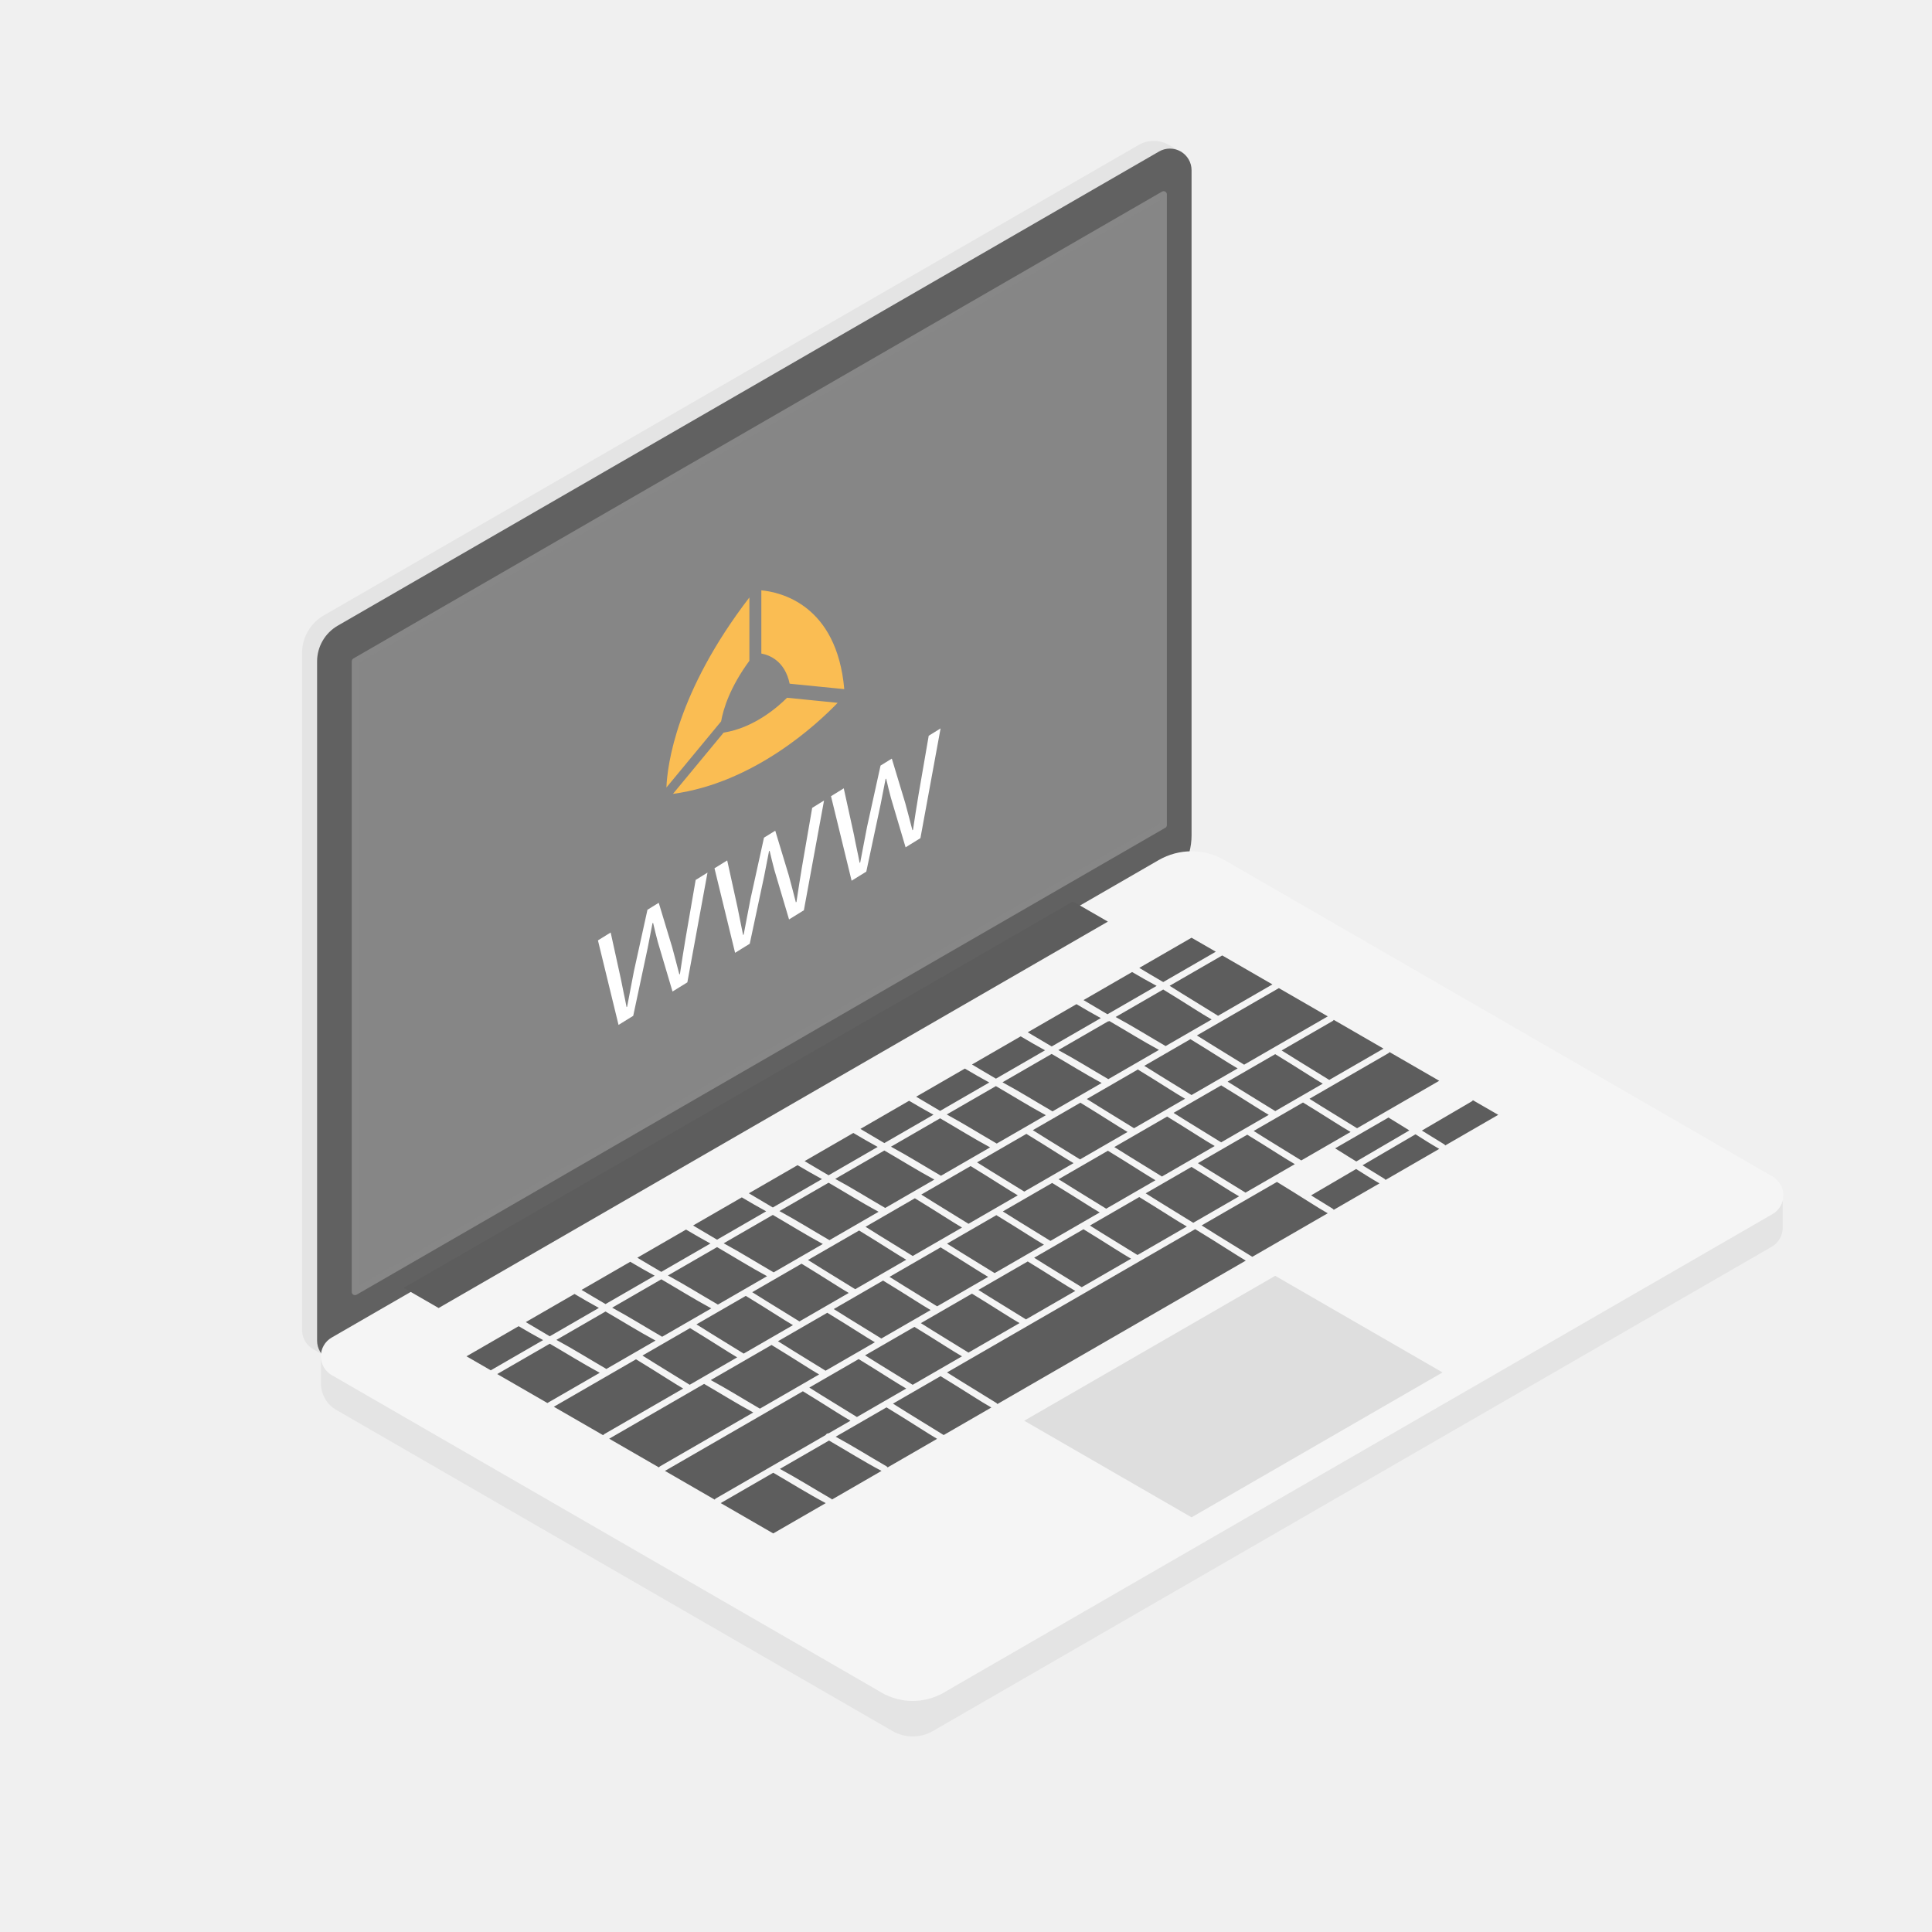
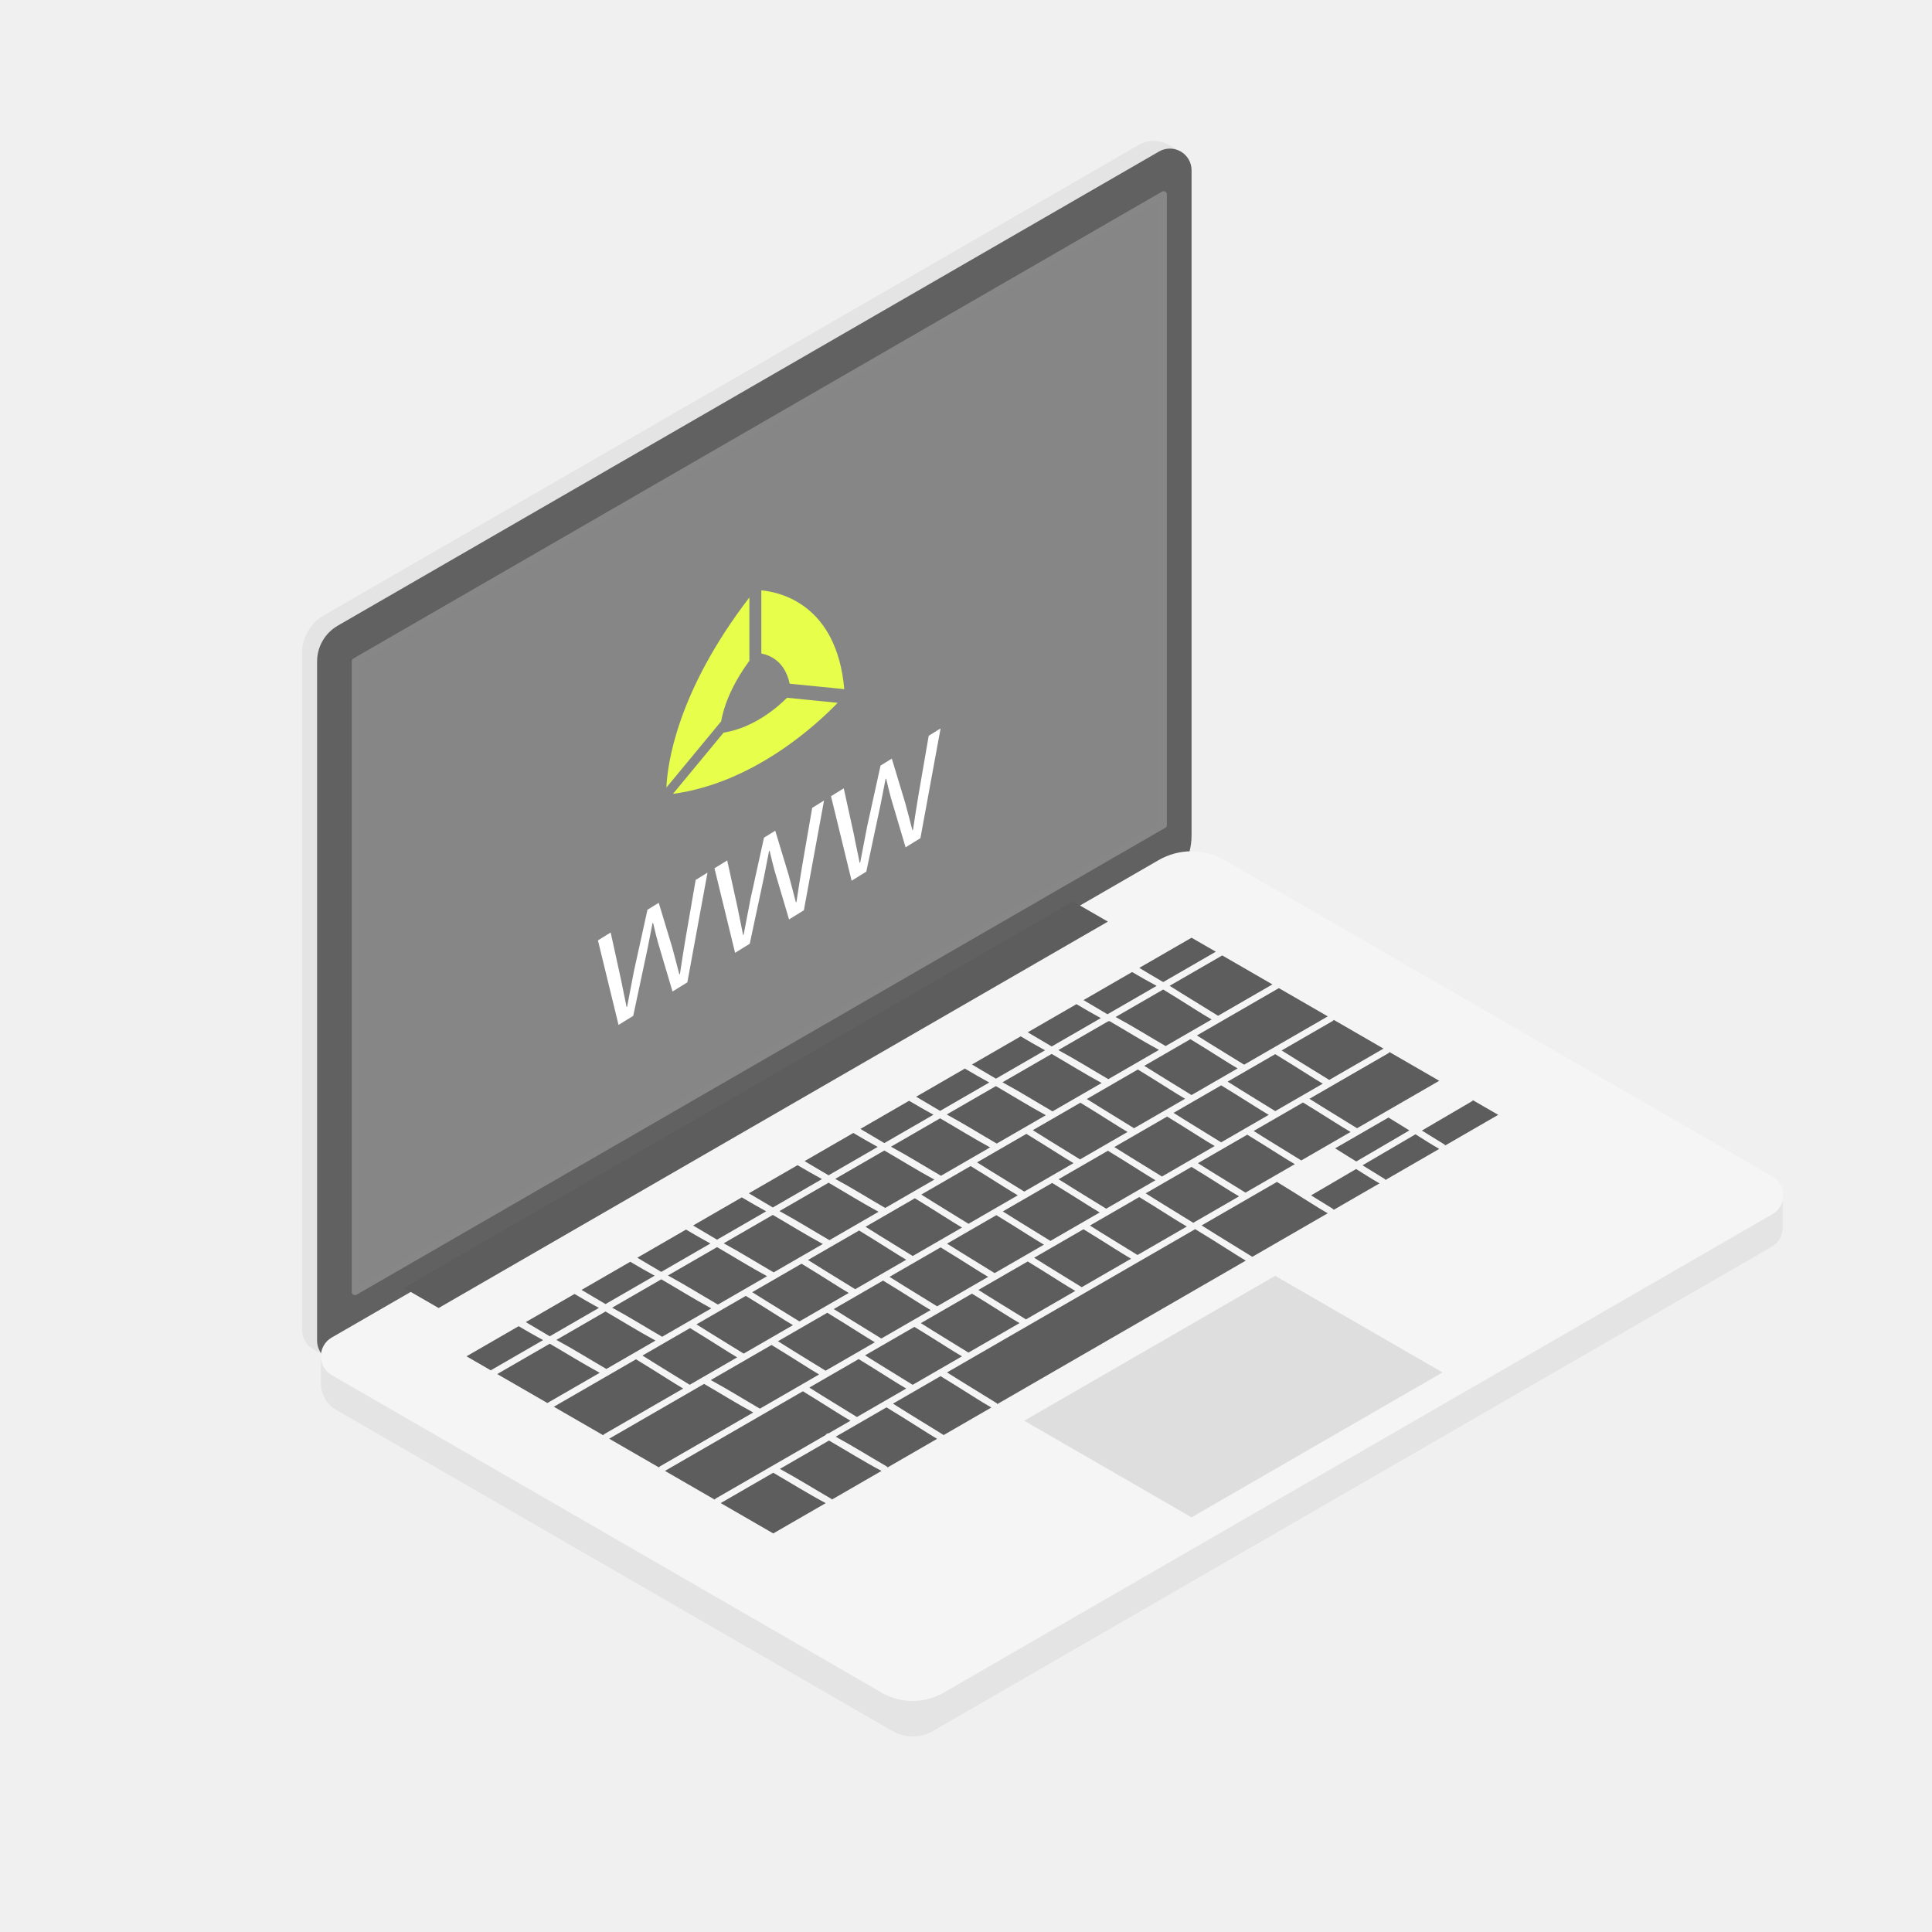
<svg xmlns="http://www.w3.org/2000/svg" viewBox="0 0 300 300" fill-rule="evenodd" clip-rule="evenodd" stroke-linecap="round" stroke-linejoin="round" stroke-miterlimit="1.414">
  <path d="M49.845 210.46v4.37c0 1.692.902 3.255 2.368 4.1 12.62 7.288 71.936 41.534 86.347 49.854 1.956 1.13 4.366 1.13 6.322 0l130.227-75.186c1.055-.61 1.706-1.738 1.706-2.958v-5.744L146.05 263.11h-8.66l-87.545-52.65z" fill="#E4E4E4" />
  <path d="M183.492 23.648s-.95-.55-1.962-1.133c-1.465-.846-3.27-.845-4.736 0L50.27 95.563c-2.082 1.203-3.365 3.426-3.365 5.83V206.53c0 1.22.65 2.348 1.707 2.958l1.63.94 3.344 1.932-2.35-107.353 4.33-7.5 127.926-73.86z" fill="#E4E4E4" />
  <path d="M179.977 23.523c1.04-.6 2.324-.6 3.364 0 1.043.6 1.684 1.71 1.684 2.913V129.71c0 3.65-1.947 7.024-5.108 8.85-21.472 12.395-104.282 60.206-125.634 72.533-1.04.6-2.322.6-3.363 0-1.04-.6-1.683-1.71-1.683-2.913V102.713c0-2.293 1.223-4.412 3.21-5.56 17.91-10.34 105.485-60.9 127.532-73.63z" fill="#616161" />
  <path d="M51.505 213.522c-1.04-.6-1.682-1.71-1.682-2.913 0-1.204.64-2.314 1.682-2.915l128.41-74.138c3.16-1.825 7.056-1.825 10.217 0l85.108 49.138c1.04.6 1.682 1.71 1.682 2.913 0 1.2-.64 2.31-1.682 2.912l-128.72 74.32c-2.97 1.713-6.627 1.713-9.595 0l-85.42-49.318z" fill="#F5F5F5" />
  <path d="M159.042 220.61l38.97-22.5 25.982 15-38.97 22.5-25.982-15z" fill="#DEDEDE" />
  <path d="M62.685 199.978l5.424 3.13 103.92-60-5.423-3.13-103.923 60z" fill="#5D5D5D" />
  <path d="M55.12 102.687v97.922l125.572-72.5V30.185l-125.573 72.5z" fill="#868686" stroke="#878787" />
  <path d="M92.845 146.025l1.98-1.225 1.588 7.237c.14.743.284 1.466.438 2.17.155.703.3 1.426.44 2.17l.09-.057c.17-.934.347-1.86.53-2.78.185-.92.36-1.84.53-2.757l2.096-9.515 1.75-1.082 2.095 6.922c.185.685.37 1.377.553 2.076.184.7.37 1.407.553 2.122l.092-.057c.138-.916.276-1.82.414-2.71.14-.89.285-1.79.44-2.7l1.587-9.2 1.84-1.14-3.13 17.04-2.303 1.423-2.28-7.684c-.138-.5-.264-.99-.38-1.48-.115-.49-.234-.99-.356-1.496l-.092.057c-.122.66-.25 1.31-.38 1.95-.13.643-.257 1.29-.38 1.95l-2.233 10.478-2.28 1.41-3.2-13.125zm18.095-11.195l1.98-1.224 1.59 7.236c.138.743.284 1.466.437 2.17.154.703.3 1.426.438 2.17l.092-.057c.17-.934.345-1.86.53-2.78.184-.92.36-1.84.53-2.757l2.094-9.515 1.75-1.082 2.097 6.925c.184.684.368 1.376.553 2.075.183.7.367 1.406.55 2.12l.093-.056c.138-.914.276-1.816.415-2.708.138-.892.284-1.792.437-2.7l1.59-9.202 1.84-1.14-3.13 17.04-2.303 1.425-2.28-7.686c-.137-.498-.264-.99-.38-1.48-.114-.49-.233-.988-.356-1.495l-.092.056c-.123.66-.25 1.31-.38 1.95-.13.642-.257 1.29-.38 1.95l-2.233 10.477-2.277 1.41-3.2-13.123zm18.098-11.195l1.98-1.225 1.588 7.237c.138.744.284 1.466.438 2.17.153.704.3 1.426.437 2.17l.094-.057c.17-.934.346-1.86.53-2.78.184-.92.36-1.84.53-2.756l2.095-9.516 1.75-1.082 2.093 6.923c.185.682.37 1.374.553 2.073.184.7.368 1.407.553 2.122l.09-.057c.14-.915.277-1.818.415-2.71.138-.89.284-1.79.438-2.7l1.588-9.2 1.843-1.14-3.13 17.04-2.304 1.425-2.28-7.684c-.138-.5-.265-.99-.38-1.48-.115-.49-.234-.99-.357-1.496l-.092.057c-.12.66-.25 1.31-.38 1.95-.13.643-.256 1.29-.38 1.95l-2.232 10.478-2.28 1.41-3.2-13.125z" fill="#fff" fill-rule="nonzero" />
  <path d="M120.07 238.11l-8.16-4.712 8.16-4.712c2.715 1.576 5.377 3.246 8.147 4.72l-8.146 4.703zm-9.092-5.25l-7.723-4.46 21.416-12.364 2.31 1.423c1.697 1.043 3.358 2.15 5.08 3.15l-3.38 1.95h-.058c-.18.01-.338.12-.417.276l-17.042 9.84c-.09.07-.13.087-.182.182zm25.902-4.456l-7.68 4.435c-.04-.047-.084-.085-.136-.117-2.66-1.535-5.263-3.17-7.963-4.632l7.63-4.404c2.716 1.577 5.38 3.247 8.15 4.717zm-34.558-.543l-7.728-4.46 14.74-8.51c2.545 1.478 5.044 3.04 7.63 4.44l-14.46 8.35c-.09.072-.13.087-.182.182zm43.193-4.44l-7.69 4.44-.008-.012c-.044-.072-.104-.126-.175-.17-2.632-1.52-5.21-3.137-7.878-4.587l7.893-4.556 2.663 1.64c1.738 1.073 3.44 2.204 5.195 3.246zm-51.853-.56L86 218.44l8.322-4.805c.052-.016.102-.04.147-.073.015-.012.03-.025.045-.04l4.246-2.45 2.51 1.547c1.61.99 3.186 2.035 4.814 2.993l-12.24 7.068c-.092.073-.13.09-.183.184zm60.275-4.303l-7.402 4.274-5.69-3.506c-.732-.45-1.45-.924-2.185-1.37l7.393-4.267.01.007 2.567 1.582c1.77 1.09 3.502 2.248 5.307 3.28zm-20.877 1.476l7.66-4.422c-1.723-1-3.384-2.105-5.08-3.15l-2.31-1.423-7.66 4.422c.616.375 1.22.77 1.834 1.15l5.546 3.416.01.007zm-15.065-1.297l6.376-3.68.013-.01c.03-.022.065-.04.1-.056l2.708-1.564c-1.614-.95-3.177-1.987-4.773-2.97l-2.548-1.57-.058-.044-9.445 5.453c2.586 1.4 5.085 2.963 7.63 4.44zm75.447-22.987l-38.57 22.27-.007-.01c-.042-.07-.098-.123-.164-.168l-5.544-3.417c-.704-.433-1.395-.89-2.105-1.313l38.537-22.25 2.71 1.67c1.722 1.062 3.41 2.182 5.146 3.218zM85 217.86l-7.792-4.498 8.16-4.71c2.59 1.5 5.13 3.09 7.76 4.515L85 217.86zm56.72-2.828l7.66-4.422c-1.723-1-3.384-2.106-5.08-3.15l-2.31-1.424-7.66 4.422c.616.376 1.22.77 1.834 1.15l5.546 3.417.01.007zm-34.627-.003l1.94-1.12c.03-.026.067-.046.105-.06l5.333-3.08c-1.625-.96-3.202-2.005-4.81-2.996l-2.51-1.548-7.39 4.266c.687.412 1.357.852 2.038 1.272l5.296 3.264zm21.105-2.187l4.838-2.793c.033-.024.068-.044.107-.06l2.707-1.564c-1.614-.95-3.178-1.987-4.773-2.97-.85-.524-1.7-1.048-2.55-1.57l-.057-.044-7.67 4.428c.723.43 1.425.893 2.14 1.334l5.258 3.24zm-51.99-.06l-3.768-2.175 8.096-4.675c1.254.74 2.516 1.467 3.798 2.158l-8.126 4.693zm17.952-.213l7.632-4.405c-2.634-1.422-5.175-3.01-7.764-4.514l-7.632 4.408c2.633 1.422 5.175 3.012 7.764 4.514zm21.32-2.383l7.652-4.418c-1.628-.96-3.204-2.005-4.813-2.996l-2.513-1.548-7.662 4.424c.687.413 1.356.853 2.038 1.273l5.296 3.264zm34.9-.155l7.934-4.58c-1.723-1-3.384-2.106-5.08-3.15l-2.31-1.424-7.933 4.58c.618.376 1.22.77 1.836 1.15 1.848 1.14 3.697 2.278 5.546 3.417l.01.007zm-13.522-2.188l4.838-2.793c.033-.023.07-.043.107-.06l2.708-1.563c-1.613-.95-3.177-1.987-4.772-2.97-.85-.524-1.7-1.048-2.55-1.57l-.056-.044-7.67 4.428c.723.43 1.426.894 2.14 1.335l5.258 3.24zm-34.038-.273l7.632-4.404c-2.634-1.422-5.175-3.012-7.764-4.515l-7.63 4.406c2.632 1.426 5.172 3.016 7.762 4.516zm-13.608-6.644c1.25.742 2.507 1.473 3.784 2.166l-7.628 4.406c-1.245-.724-2.48-1.466-3.72-2.204l7.564-4.367zm34.928 4.262l7.652-4.418c-1.628-.96-3.204-2.004-4.813-2.995l-2.513-1.548-7.662 4.424c.687.414 1.356.854 2.038 1.274l5.296 3.264zm35.175-.313l7.66-4.422c-1.724-1-3.384-2.106-5.08-3.15l-2.31-1.424-7.66 4.42c.616.377 1.22.77 1.834 1.15 1.846 1.14 3.695 2.28 5.544 3.418l.01.007zm-13.796-2.03l5.11-2.95c.032-.026.067-.046.106-.063l2.707-1.562c-1.614-.95-3.178-1.987-4.773-2.97-.85-.524-1.698-1.048-2.548-1.57l-.057-.044-7.944 4.586c.725.43 1.427.893 2.143 1.334l5.257 3.24zm-34.04-.273l7.63-4.405c-2.633-1.423-5.174-3.012-7.763-4.515l-7.63 4.405c2.63 1.426 5.172 3.015 7.762 4.516zm-13.61-6.643c1.252.74 2.51 1.47 3.79 2.16l-7.63 4.407c-1.248-.724-2.484-1.467-3.724-2.202l7.563-4.366zm34.93 4.26l7.925-4.577c-1.628-.957-3.204-2.002-4.813-2.993l-2.51-1.548-7.937 4.58c.687.413 1.356.853 2.038 1.273l5.296 3.264zm35.174-.314l7.66-4.422c-1.723-1-3.384-2.106-5.08-3.15l-2.31-1.424-7.66 4.422c.616.376 1.22.77 1.834 1.15 1.848 1.14 3.696 2.278 5.545 3.417l.01.006zm-13.522-2.188l4.833-2.79.01-.008c.032-.023.066-.042.102-.057l2.707-1.562c-1.615-.95-3.178-1.986-4.774-2.97l-2.548-1.57-.057-.043-7.67 4.428c.723.43 1.425.893 2.14 1.334l5.258 3.24zm-34.313-.115l7.63-4.406c-2.633-1.422-5.174-3.01-7.764-4.514l-7.63 4.405c2.632 1.426 5.173 3.015 7.763 4.516zm-13.61-6.644c1.25.74 2.508 1.47 3.785 2.164l-7.628 4.405c-1.247-.723-2.483-1.466-3.723-2.2l7.567-4.37zm99.64-2.53l-11.707 6.76-5.643-3.477c-.746-.46-1.48-.944-2.23-1.398l11.698-6.754.01.008 2.567 1.582c1.77 1.09 3.503 2.248 5.307 3.28zm-64.437 6.63l7.652-4.416c-1.628-.957-3.204-2.002-4.812-2.993l-2.512-1.55-7.66 4.426c.685.412 1.355.853 2.037 1.273l5.296 3.263zm34.9-.153l7.66-4.422c-1.722-1-3.383-2.106-5.08-3.15l-2.308-1.424-7.66 4.423c.615.376 1.22.77 1.833 1.15 1.848 1.14 3.696 2.278 5.545 3.417l.01.007zm-13.52-2.188l4.837-2.794c.033-.025.07-.045.108-.062l2.707-1.562c-1.615-.95-3.178-1.987-4.774-2.97-.847-.524-1.697-1.048-2.546-1.57l-.058-.044-7.67 4.428c.723.43 1.425.893 2.14 1.334l5.258 3.24zm-34.314-.116l7.63-4.406c-2.633-1.422-5.174-3.01-7.764-4.514l-7.63 4.405c2.632 1.424 5.173 3.014 7.763 4.515zm-13.608-6.644c1.25.74 2.506 1.472 3.783 2.165l-7.628 4.405c-1.245-.724-2.48-1.467-3.72-2.202l7.565-4.367zm35.2 4.103l7.653-4.42c-1.627-.957-3.204-2.002-4.812-2.993l-2.512-1.55-4.24 2.45-.02.017c-.053.048-.116.08-.184.1l-3.217 1.858c.686.412 1.355.853 2.037 1.273l5.296 3.264zm34.902-.156l7.113-4.106c-1.723-1-3.384-2.105-5.08-3.15l-2.31-1.423-7.112 4.106c.615.376 1.22.77 1.833 1.15 1.848 1.14 3.697 2.278 5.545 3.417l.01.007zm28.918-6.118l-7.107 4.102c-.042-.073-.1-.13-.17-.177l-3.348-2.063 6.996-4.094c1.2.76 2.397 1.524 3.63 2.23zm-42.44 3.93l4.838-2.794c.034-.025.07-.045.108-.06l2.707-1.565c-1.614-.95-3.178-1.986-4.773-2.97l-2.55-1.57-.056-.043-7.67 4.428c.722.43 1.424.893 2.14 1.334l5.257 3.24zm-34.313-.116l7.63-4.404c-2.633-1.426-5.174-3.016-7.763-4.516l-7.63 4.405c2.63 1.424 5.172 3.014 7.762 4.515zm-13.61-6.643c1.252.74 2.51 1.47 3.79 2.16l-7.633 4.41c-1.245-.725-2.48-1.468-3.72-2.203l7.563-4.366zm69.557 4.264l7.66-4.422c-1.723-1-3.384-2.106-5.08-3.15l-2.31-1.424-7.66 4.422c.616.376 1.22.77 1.834 1.15l5.547 3.417.01.007zm-34.353-.16l7.652-4.42c-1.628-.957-3.204-2.002-4.813-2.993l-2.512-1.55-7.66 4.426c.686.412 1.356.853 2.04 1.273l5.294 3.263zm64.438-6.632l-8.346 4.82-.005-.012c-.04-.07-.1-.12-.164-.165l-3.4-2.095 8.227-4.814c1.22.774 2.436 1.55 3.69 2.268zm-43.06 4.288l4.29-2.477c.033-.026.07-.046.107-.062l3.797-2.192c-1.725-1-3.387-2.107-5.085-3.154l-2.308-1.422-8.2 4.734c.723.43 1.426.893 2.14 1.334l5.258 3.24zm-34.313-.116l7.63-4.406c-2.633-1.422-5.175-3.01-7.764-4.514l-7.63 4.406c2.632 1.422 5.174 3.012 7.763 4.514zm-13.608-6.644c1.25.74 2.506 1.472 3.783 2.165l-7.628 4.405c-1.247-.722-2.482-1.465-3.722-2.2l7.567-4.37zm78.1 4.425l8.238-4.82-.664-.413-2.567-1.582-.01-.007-8.285 4.782c.71.423 1.4.88 2.105 1.313l1.183.728zm-8.544-.16l7.658-4.422c-1.723-1-3.384-2.106-5.08-3.15l-2.31-1.424-7.66 4.42c.616.377 1.22.77 1.834 1.15l5.546 3.418.01.007zm-34.355-.16l7.378-4.26c-1.627-.96-3.203-2.004-4.81-2.995l-2.513-1.55-3.963 2.29c-.007.006-.014.012-.02.02-.058.048-.12.08-.19.1l-3.215 1.857c.686.412 1.356.853 2.04 1.273l5.294 3.264zm56.712-2.17c-.042-.073-.1-.13-.17-.177l-3.46-2.132 7.743-4.53c.02-.013.04-.025.056-.04.05-.038.093-.087.124-.142l3.934 2.27-8.227 4.75zm-69.647-.29l7.63-4.405c-2.632-1.425-5.173-3.015-7.762-4.516l-7.63 4.404c2.63 1.426 5.172 3.016 7.762 4.516zm-13.607-6.644c1.25.74 2.507 1.47 3.784 2.165l-7.628 4.404c-1.245-.724-2.48-1.467-3.72-2.2l7.565-4.37zm48.456 6.453l3.756-2.17c.033-.024.068-.044.107-.06l3.527-2.037c-1.628-.957-3.205-2.002-4.813-2.993l-2.567-1.582-.006-.004-7.396 4.27c.615.377 1.22.772 1.833 1.15 1.85 1.14 3.697 2.28 5.546 3.418l.014.01zm33.866-9.558l-12.765 7.37c-.005-.002-.008-.004-.01-.007-1.85-1.14-3.7-2.278-5.547-3.418-.614-.378-1.218-.773-1.834-1.15l12.248-7.07c.092-.073.13-.088.183-.184l7.724 4.46zm-47.393 7.367l4.84-2.793c.03-.026.067-.047.105-.063l2.98-1.72c-1.62-.943-3.183-1.98-4.778-2.964l-2.425-1.495c-.04-.027-.077-.058-.11-.093l-4.247 2.453c-.017.017-.035.032-.054.047-.05.036-.1.06-.16.076l-3.485 2.015c.687.412 1.357.853 2.04 1.273l5.295 3.264zm-12.66-2.617l7.63-4.405c-2.633-1.425-5.174-3.015-7.764-4.516l-7.632 4.406c2.634 1.422 5.176 3.01 7.765 4.514zm34.585-.04l4.026-2.325c.03-.02.06-.04.093-.053l3.26-1.883c-1.628-.96-3.204-2.004-4.812-2.995l-2.566-1.583-.007-.005-7.39 4.267c.71.422 1.4.876 2.102 1.31l5.295 3.263zm-48.194-6.603c1.253.74 2.51 1.47 3.79 2.16l-7.633 4.407c-1.245-.724-2.48-1.467-3.72-2.2l7.564-4.368zm35.195 4.108l7.16-4.135c-1.65-.958-3.24-2.017-4.866-3.02-.823-.506-1.645-1.012-2.467-1.52l-3.49 2.016-.023.02c-.056.05-.12.084-.19.105l-3.463 2c.705.415 1.388.867 2.085 1.296l5.24 3.23.014.01zm29.812-7.212l-8.426 4.864-5.295-3.264c-.702-.433-1.392-.887-2.1-1.31l7.912-4.57c.037-.028.08-.052.112-.087.026-.027.05-.06.07-.094l7.727 4.463zM172.1 167.57l7.866-4.542c-2.61-1.413-5.13-2.99-7.698-4.478-.052.027-.108.044-.167.054-.032.004-.037.004-.062.004l-7.702 4.448c2.634 1.422 5.176 3.01 7.765 4.514zm-13.606-6.645c1.25.74 2.505 1.472 3.782 2.165l-7.628 4.404c-1.247-.722-2.482-1.465-3.72-2.2l7.566-4.37zm47.684-3.102l-12.99 7.5-.015-.01c-1.776-1.094-3.552-2.19-5.328-3.283-.667-.41-1.322-.843-1.994-1.245l12.73-7.35 7.6 4.388zm-39.024-1.897c1.25.74 2.505 1.47 3.782 2.164l-7.628 4.404c-1.245-.724-2.48-1.467-3.72-2.2l7.566-4.368zm13.842 6.507l7.148-4.127c-1.747-1.01-3.43-2.13-5.147-3.19l-2.376-1.464-7.387 4.267c2.633 1.42 5.175 3.01 7.764 4.512zm16.583-9.575l-8.446 4.876c-.02-.018-.043-.035-.067-.05l-5.546-3.42c-.635-.39-1.26-.8-1.9-1.19l8.167-4.714 7.79 4.498zm-21.786-1.922c1.258.74 2.523 1.464 3.81 2.15l-7.637 4.408c-1.245-.724-2.48-1.467-3.718-2.2l7.544-4.358zm12.993-3.154l-8.16 4.712c-1.248-.72-2.484-1.46-3.72-2.2l8.115-4.685 3.765 2.17z" fill="#5D5D5D" />
-   <path d="M122.618 106.165l8.48.843c-1.156-13.132-9.932-15.067-12.878-15.342v9.815c1.323.247 3.665 1.19 4.398 4.686zm-19.138 16.12l8.495-10.27c.34-1.936 1.363-5.282 4.39-9.412V92.77c-11.343 14.783-12.744 26.05-12.886 29.514zm8.885-8.525l-7.87 9.514c12.596-1.705 22.4-10.84 25.578-14.142l-7.862-.783c-1.402 1.407-5.114 4.673-9.844 5.41z" fill="#FABD53" />
+   <path d="M122.618 106.165l8.48.843c-1.156-13.132-9.932-15.067-12.878-15.342v9.815c1.323.247 3.665 1.19 4.398 4.686zm-19.138 16.12l8.495-10.27c.34-1.936 1.363-5.282 4.39-9.412V92.77c-11.343 14.783-12.744 26.05-12.886 29.514zm8.885-8.525l-7.87 9.514c12.596-1.705 22.4-10.84 25.578-14.142l-7.862-.783c-1.402 1.407-5.114 4.673-9.844 5.41z" fill="#e7ff4b" />
  <path d="M46.793 132.016c-1.04-.6-1.682-1.712-1.682-2.913 0-1.202.643-2.313 1.684-2.914l89.436-51.64c3.162-1.825 7.057-1.825 10.218 0l125.634 72.535c1.04.6 1.682 1.71 1.682 2.913 0 1.202-.64 2.312-1.682 2.913l-91.337 52.735c-1.986 1.147-4.433 1.147-6.42 0l-127.532-73.63z" fill="url(#a)" transform="rotate(120 53.006 275.042)" />
  <defs>
    <linearGradient id="a" x2="1" gradientUnits="userSpaceOnUse" gradientTransform="rotate(-87.436 206.012 15.825) scale(293.0464)">
      <stop offset="0%" stop-color="#E97900" />
      <stop offset="100%" stop-color="#FFA900" />
    </linearGradient>
  </defs>
</svg>
